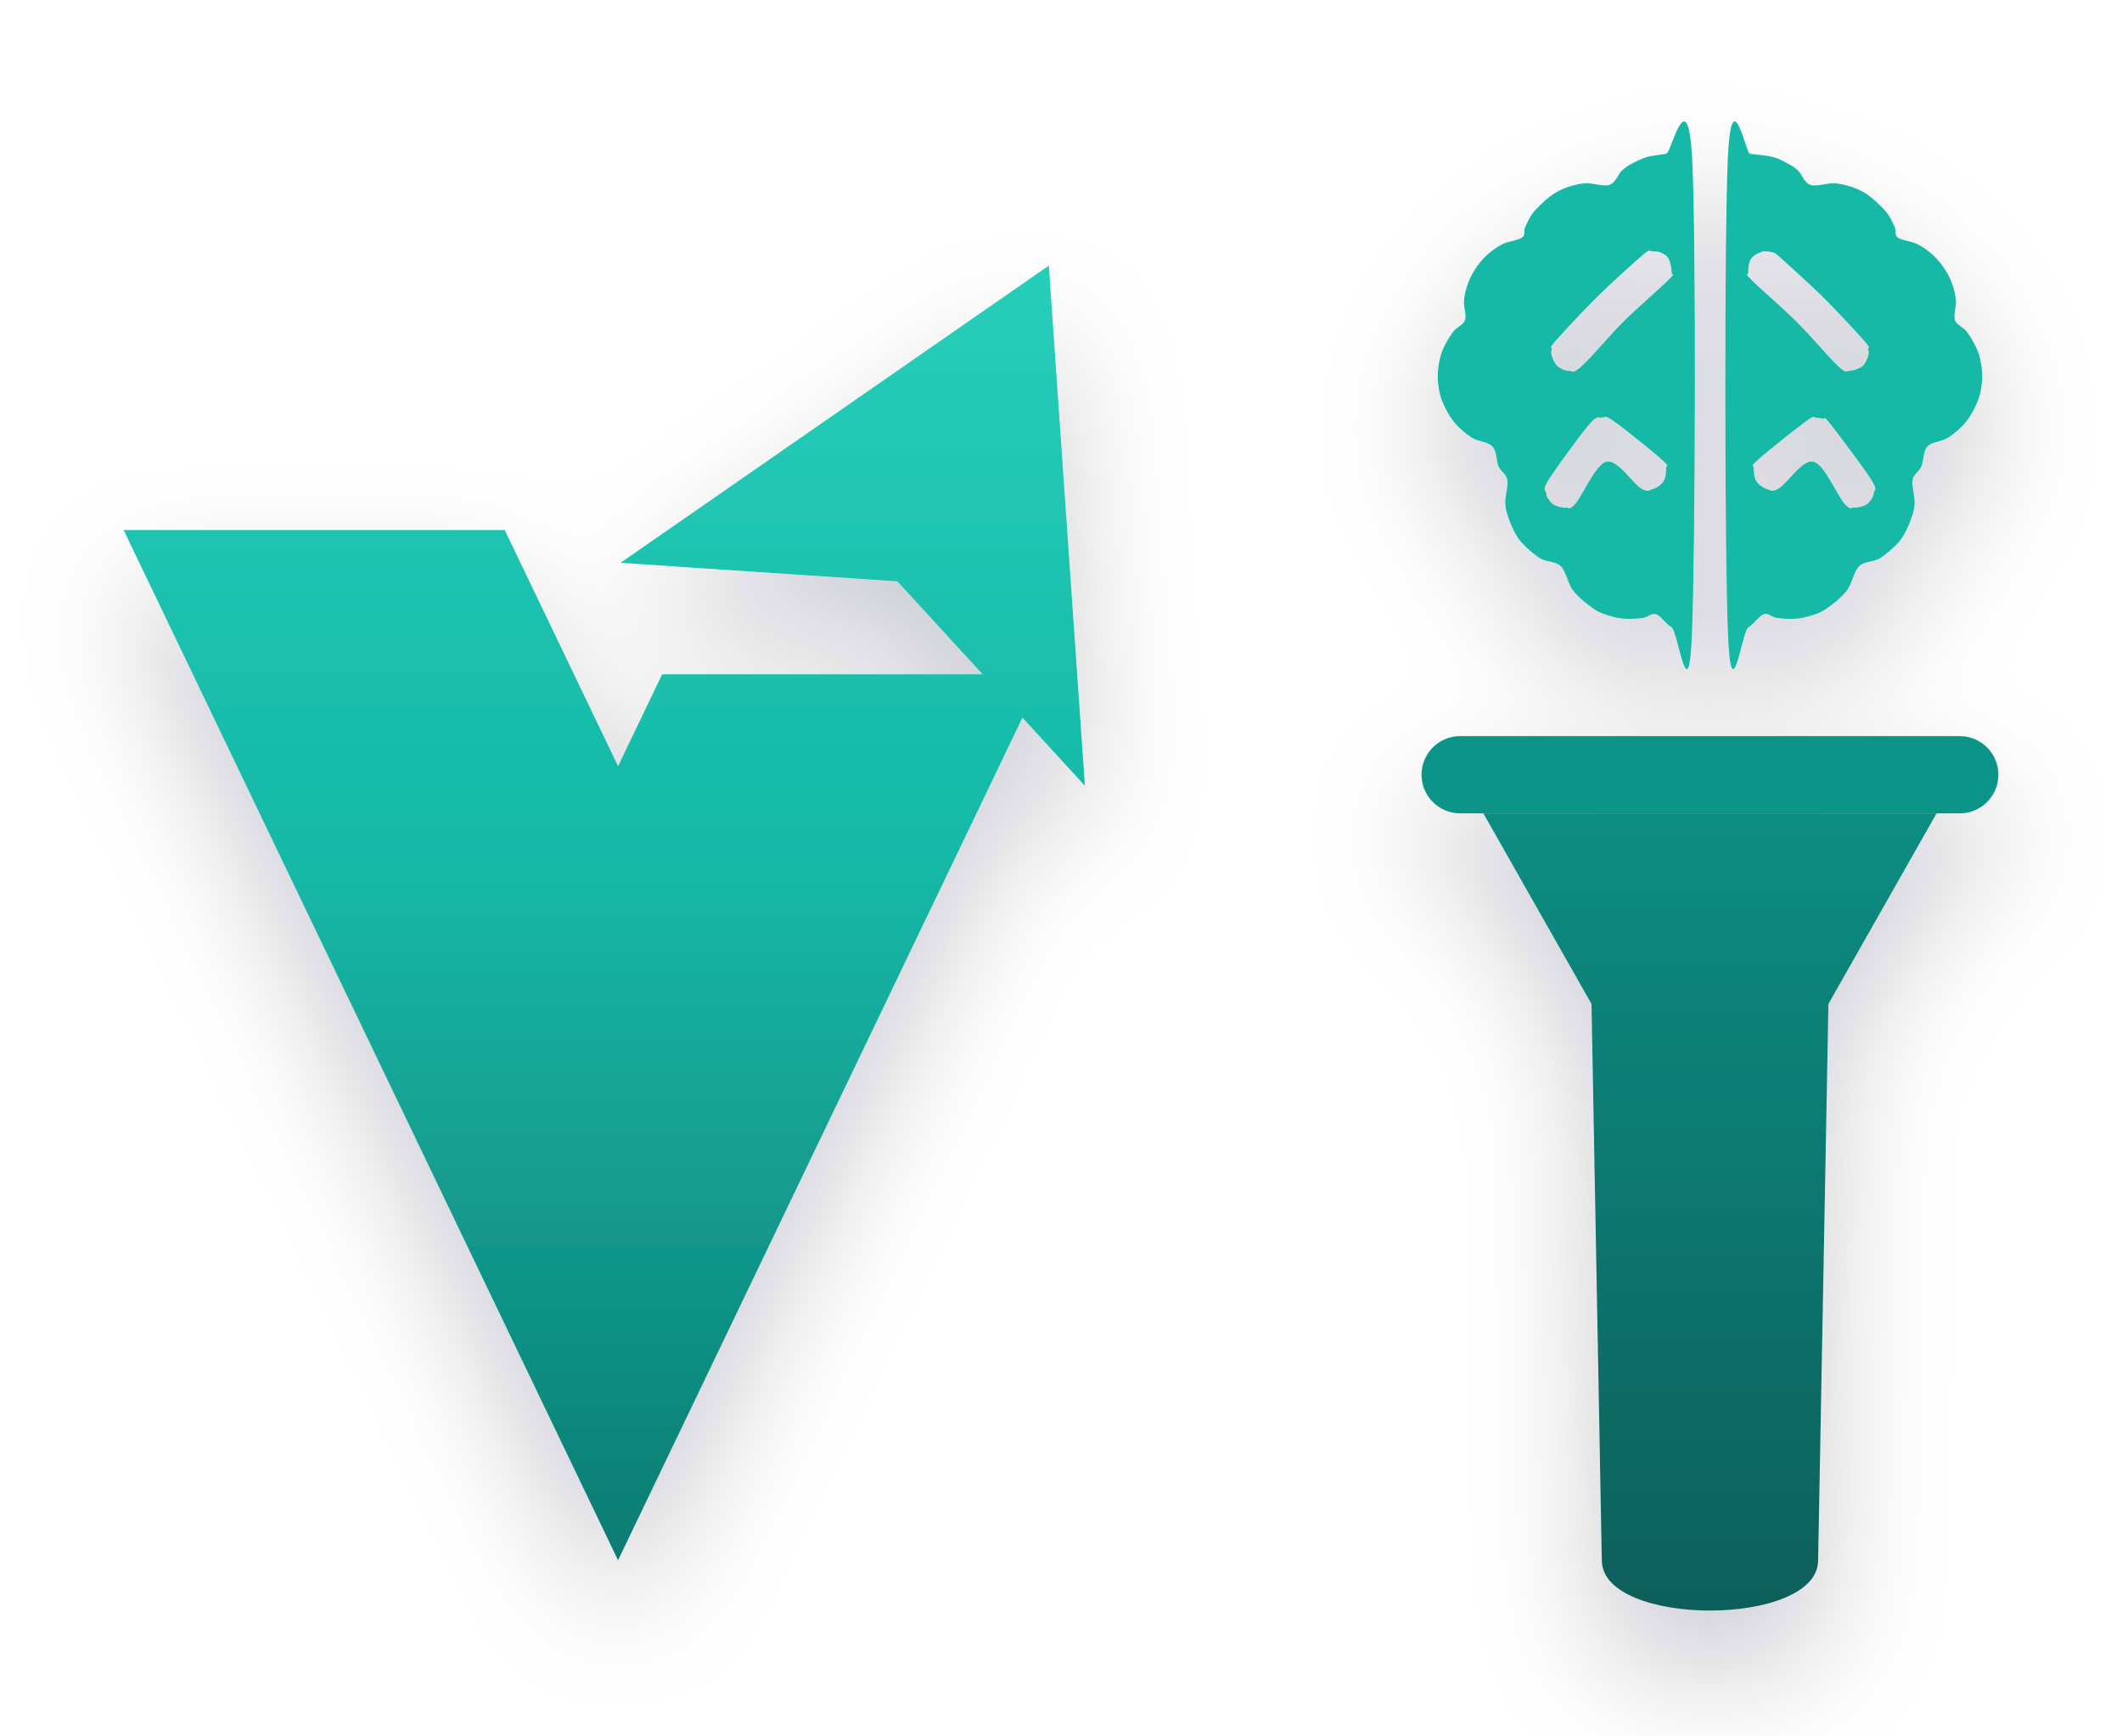
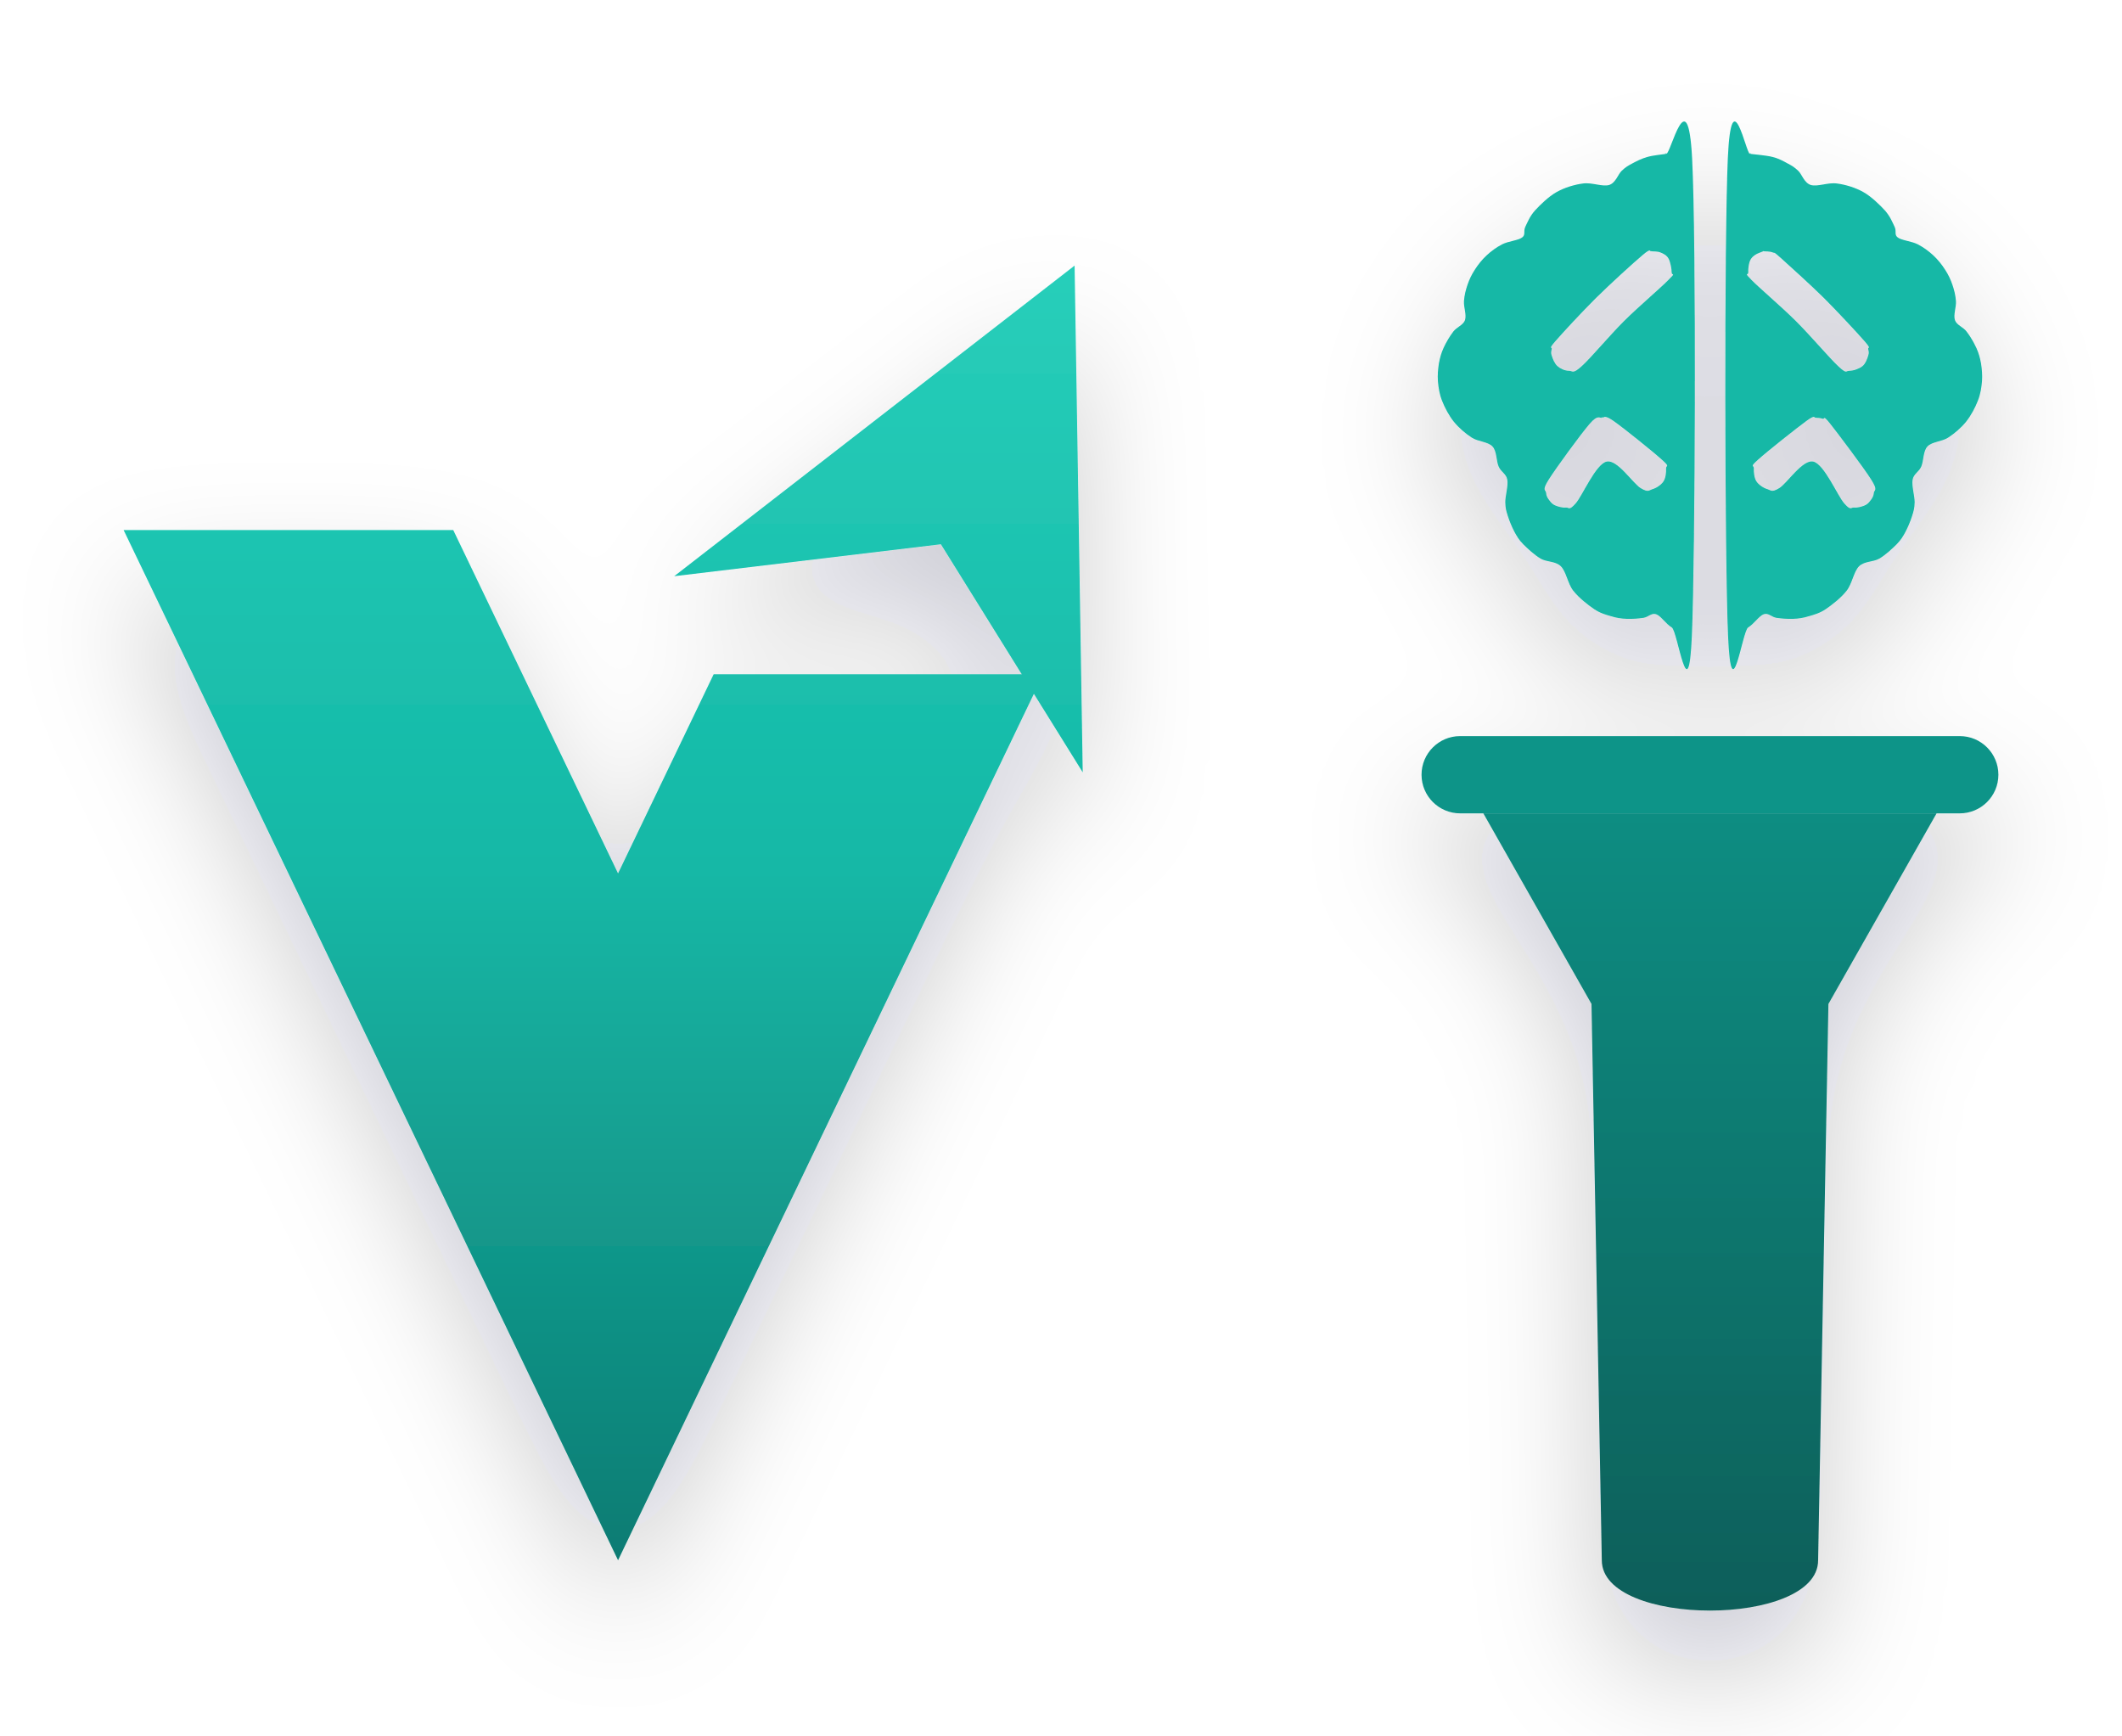
<svg xmlns="http://www.w3.org/2000/svg" viewBox="-116 -151.45 206 168.45" width="206" height="168.45" role="img" aria-label="Vriddhi Institutions">
  <defs>
    <linearGradient id="gradV" gradientUnits="userSpaceOnUse" x1="-20" y1="-140" x2="-20" y2="6">
      <stop offset="0" stop-color="#2dd4bf" />
      <stop offset="0.5" stop-color="#14b8a6" />
      <stop offset="1" stop-color="#0f766e" />
    </linearGradient>
    <linearGradient id="gradTorch" gradientUnits="userSpaceOnUse" x1="0" y1="-84" x2="0" y2="6">
      <stop offset="0" stop-color="#0d9488" />
      <stop offset="1" stop-color="#115e59" />
    </linearGradient>
    <linearGradient id="gradBrain" gradientUnits="userSpaceOnUse" x1="0" y1="-145" x2="0" y2="-88">
      <stop offset="0" stop-color="#5eead4" />
      <stop offset="1" stop-color="#14b8a6" />
    </linearGradient>
    <filter id="softShadow" x="-35%" y="-35%" width="170%" height="170%" color-interpolation-filters="sRGB">
      <feDropShadow dx="0" dy="6" stdDeviation="6" flood-color="#0f172a" flood-opacity="0.2" />
    </filter>
    <filter id="liftShadow" x="-35%" y="-35%" width="170%" height="170%" color-interpolation-filters="sRGB">
      <feDropShadow dx="0" dy="11" stdDeviation="13" flood-color="#0f172a" flood-opacity="0.3" />
    </filter>
  </defs>
  <g class="vriddhi-mark" filter="url(#softShadow)">
-     <path d="M -104 -100 L -56 0 L -14.72 -86 L -51.72 -86 L -56 -77.08 L -67 -100 Z" fill="url(#gradV)" />
-     <path d="M -14.18 -125.67 L -10.68 -75.18 L -28.89 -95.02 L -55.76 -96.82 Z" fill="url(#gradV)" />
+     <path d="M -104 -100 L -56 0 L -14.72 -86 L -46.72 -86 L -56 -66.67 L -72 -100 Z" fill="url(#gradV)" />
+     <path d="M -11.68 -125.67 L -10.89 -76.48 L -24.66 -98.62 L -50.55 -95.52 Z" fill="url(#gradV)" />
    <path d="M 39.5 0 L 38.5 -54 L 28 -72.5 L 72 -72.5 L 61.5 -54 L 60.5 0 C 60.5 6.51 39.5 6.51 39.5 0 Z" fill="url(#gradTorch)" />
    <path d="M 25.75 -80 H 74.25 A 3.75 3.75 0 0 1 78 -76.25 V -76.25 A 3.75 3.75 0 0 1 74.25 -72.5 H 25.75 A 3.75 3.75 0 0 1 22 -76.25 V -76.25 A 3.75 3.75 0 0 1 25.75 -80 Z" fill="#0d9488" />
    <g transform="translate(50 -86.03) scale(1.09)">
      <path fill-rule="evenodd" fill="url(#gradBrain)" d="M -3.89 -46.32 C -3.51 -46.25 -1.97 -53.09 -1.59 -45.93 C -1.21 -38.78 -1.31 -10.37 -1.61 -3.41 C -1.91 3.56 -2.87 -3.82 -3.4 -4.14 C -3.93 -4.46 -4.37 -5.17 -4.79 -5.32 C -5.21 -5.46 -5.48 -5.07 -5.92 -5 C -6.37 -4.93 -6.95 -4.89 -7.43 -4.91 C -7.91 -4.93 -8.32 -4.99 -8.8 -5.14 C -9.28 -5.28 -9.75 -5.4 -10.31 -5.77 C -10.87 -6.15 -11.68 -6.78 -12.18 -7.42 C -12.67 -8.05 -12.8 -9.11 -13.28 -9.59 C -13.76 -10.06 -14.52 -9.95 -15.08 -10.27 C -15.64 -10.6 -16.24 -11.16 -16.63 -11.55 C -17.02 -11.95 -17.18 -12.23 -17.41 -12.65 C -17.63 -13.06 -17.86 -13.62 -18 -14.06 C -18.14 -14.5 -18.22 -14.75 -18.23 -15.29 C -18.24 -15.83 -17.95 -16.77 -18.05 -17.3 C -18.14 -17.83 -18.6 -17.97 -18.82 -18.47 C -19.04 -18.96 -18.97 -19.83 -19.37 -20.26 C -19.77 -20.69 -20.65 -20.68 -21.22 -21.05 C -21.79 -21.42 -22.37 -21.92 -22.81 -22.46 C -23.25 -23.01 -23.63 -23.73 -23.86 -24.33 C -24.1 -24.93 -24.18 -25.51 -24.23 -26.07 C -24.27 -26.62 -24.22 -27.17 -24.14 -27.67 C -24.05 -28.16 -23.94 -28.56 -23.73 -29.03 C -23.51 -29.51 -23.18 -30.08 -22.86 -30.49 C -22.54 -30.91 -21.98 -31.06 -21.82 -31.51 C -21.66 -31.97 -21.95 -32.68 -21.91 -33.21 C -21.87 -33.73 -21.75 -34.21 -21.59 -34.67 C -21.43 -35.14 -21.23 -35.56 -20.95 -35.99 C -20.67 -36.43 -20.31 -36.89 -19.9 -37.27 C -19.49 -37.65 -19.02 -38 -18.49 -38.27 C -17.96 -38.54 -17.07 -38.61 -16.73 -38.87 C -16.39 -39.12 -16.64 -39.41 -16.45 -39.81 C -16.26 -40.21 -16.05 -40.75 -15.59 -41.27 C -15.12 -41.78 -14.39 -42.5 -13.67 -42.91 C -12.96 -43.31 -12.08 -43.58 -11.3 -43.68 C -10.51 -43.79 -9.54 -43.36 -8.97 -43.55 C -8.39 -43.74 -8.19 -44.5 -7.86 -44.81 C -7.52 -45.13 -7.32 -45.25 -6.94 -45.45 C -6.56 -45.66 -6.08 -45.9 -5.58 -46.04 C -5.07 -46.19 -4.18 -46.27 -3.89 -46.32 C -3.61 -46.36 -4.27 -46.38 -3.89 -46.32 Z M 3.57 -46.32 C 3.9 -46.27 5.01 -46.19 5.58 -46.04 C 6.14 -45.9 6.56 -45.66 6.94 -45.45 C 7.32 -45.25 7.52 -45.13 7.86 -44.81 C 8.19 -44.5 8.39 -43.74 8.97 -43.55 C 9.54 -43.36 10.51 -43.79 11.3 -43.68 C 12.08 -43.58 12.96 -43.31 13.67 -42.91 C 14.39 -42.5 15.12 -41.78 15.59 -41.27 C 16.05 -40.75 16.26 -40.21 16.45 -39.81 C 16.64 -39.41 16.39 -39.12 16.73 -38.87 C 17.07 -38.61 17.96 -38.54 18.49 -38.27 C 19.02 -38 19.49 -37.65 19.9 -37.27 C 20.31 -36.89 20.67 -36.43 20.95 -35.99 C 21.23 -35.56 21.43 -35.14 21.59 -34.67 C 21.75 -34.21 21.87 -33.73 21.91 -33.21 C 21.95 -32.68 21.66 -31.97 21.82 -31.51 C 21.98 -31.06 22.54 -30.91 22.86 -30.49 C 23.18 -30.08 23.51 -29.51 23.73 -29.03 C 23.94 -28.56 24.05 -28.16 24.14 -27.67 C 24.22 -27.17 24.27 -26.62 24.23 -26.07 C 24.18 -25.51 24.1 -24.93 23.86 -24.33 C 23.63 -23.73 23.25 -23.01 22.81 -22.46 C 22.37 -21.92 21.79 -21.42 21.22 -21.05 C 20.65 -20.68 19.77 -20.69 19.37 -20.26 C 18.97 -19.83 19.04 -18.96 18.82 -18.47 C 18.6 -17.97 18.14 -17.83 18.05 -17.3 C 17.95 -16.77 18.24 -15.83 18.23 -15.29 C 18.22 -14.75 18.14 -14.5 18 -14.06 C 17.86 -13.62 17.63 -13.06 17.41 -12.65 C 17.18 -12.23 17.02 -11.95 16.63 -11.55 C 16.24 -11.16 15.64 -10.6 15.08 -10.27 C 14.52 -9.95 13.76 -10.06 13.28 -9.59 C 12.8 -9.11 12.67 -8.05 12.18 -7.42 C 11.68 -6.78 10.87 -6.15 10.31 -5.77 C 9.75 -5.4 9.28 -5.28 8.8 -5.14 C 8.32 -4.99 7.91 -4.93 7.43 -4.91 C 6.95 -4.89 6.37 -4.93 5.92 -5 C 5.48 -5.07 5.21 -5.46 4.79 -5.32 C 4.37 -5.17 3.93 -4.46 3.4 -4.14 C 2.87 -3.82 1.91 3.56 1.61 -3.41 C 1.31 -10.37 1.27 -38.78 1.59 -45.93 C 1.92 -53.09 3.23 -46.25 3.56 -46.32 C 3.89 -46.38 3.23 -46.36 3.57 -46.32 Z M -5.25 -37.64 C -5.37 -37.58 -5.18 -38 -5.99 -37.31 C -6.81 -36.62 -8.83 -34.78 -10.13 -33.5 C -11.43 -32.21 -13.11 -30.39 -13.77 -29.63 C -14.43 -28.87 -14.04 -29.15 -14.09 -28.94 C -14.14 -28.72 -14.18 -28.59 -14.09 -28.34 C -14.01 -28.08 -13.84 -27.64 -13.58 -27.41 C -13.33 -27.19 -12.93 -27 -12.57 -27 C -12.21 -27 -12.24 -26.67 -11.42 -27.41 C -10.59 -28.16 -8.92 -30.17 -7.63 -31.45 C -6.34 -32.73 -4.39 -34.38 -3.69 -35.1 C -2.98 -35.81 -3.41 -35.43 -3.41 -35.75 C -3.41 -36.06 -3.52 -36.69 -3.69 -36.99 C -3.85 -37.29 -4.16 -37.44 -4.42 -37.54 C -4.68 -37.65 -5.1 -37.62 -5.24 -37.64 C -5.38 -37.65 -5.12 -37.69 -5.25 -37.64 Z M 4.75 -37.64 C 4.63 -37.58 4.21 -37.46 4.01 -37.31 C 3.81 -37.17 3.65 -37.02 3.55 -36.76 C 3.45 -36.5 3.39 -36.02 3.41 -35.75 C 3.43 -35.47 2.98 -35.81 3.69 -35.1 C 4.39 -34.38 6.34 -32.73 7.63 -31.45 C 8.92 -30.17 10.62 -28.16 11.42 -27.41 C 12.22 -26.67 12.07 -27 12.43 -27 C 12.79 -27 13.31 -27.19 13.58 -27.41 C 13.86 -27.64 14.01 -28.08 14.09 -28.34 C 14.18 -28.59 14.14 -28.72 14.09 -28.94 C 14.04 -29.15 14.43 -28.87 13.77 -29.63 C 13.11 -30.39 11.36 -32.27 10.13 -33.5 C 8.89 -34.72 7.11 -36.32 6.36 -37 C 5.6 -37.67 5.85 -37.44 5.58 -37.54 C 5.31 -37.65 4.9 -37.62 4.76 -37.64 C 4.62 -37.65 4.88 -37.69 4.75 -37.64 Z M -9.61 -22.82 C -9.8 -22.73 -9.93 -23.18 -10.72 -22.27 C -11.51 -21.35 -13.72 -18.33 -14.36 -17.31 C -15.01 -16.28 -14.61 -16.42 -14.59 -16.11 C -14.57 -15.79 -14.41 -15.6 -14.27 -15.42 C -14.13 -15.23 -14 -15.1 -13.76 -15 C -13.52 -14.9 -13.14 -14.79 -12.84 -14.82 C -12.54 -14.85 -12.57 -14.5 -11.96 -15.19 C -11.36 -15.87 -10.18 -18.68 -9.21 -18.91 C -8.25 -19.14 -6.86 -16.96 -6.17 -16.55 C -5.49 -16.14 -5.44 -16.36 -5.11 -16.46 C -4.77 -16.56 -4.34 -16.84 -4.14 -17.15 C -3.94 -17.45 -3.89 -17.98 -3.91 -18.3 C -3.93 -18.62 -3.5 -18.38 -4.28 -19.08 C -5.06 -19.79 -7.71 -21.92 -8.6 -22.54 C -9.49 -23.16 -9.44 -22.77 -9.61 -22.82 C -9.77 -22.86 -9.42 -22.91 -9.61 -22.82 Z M 9.39 -22.82 C 9.26 -22.77 9.45 -23.16 8.6 -22.54 C 7.75 -21.92 5.06 -19.79 4.28 -19.08 C 3.5 -18.38 3.93 -18.62 3.91 -18.3 C 3.89 -17.98 3.94 -17.45 4.14 -17.15 C 4.34 -16.84 4.77 -16.56 5.11 -16.46 C 5.44 -16.36 5.49 -16.14 6.17 -16.55 C 6.86 -16.96 8.25 -19.14 9.21 -18.91 C 10.18 -18.68 11.36 -15.87 11.96 -15.19 C 12.57 -14.5 12.54 -14.85 12.84 -14.82 C 13.14 -14.79 13.52 -14.9 13.76 -15 C 14 -15.1 14.13 -15.23 14.27 -15.42 C 14.41 -15.6 14.57 -15.79 14.59 -16.11 C 14.61 -16.42 15.01 -16.28 14.36 -17.31 C 13.72 -18.33 11.44 -21.36 10.72 -22.27 C 10 -23.17 10.26 -22.63 10.03 -22.73 C 9.81 -22.82 9.5 -22.8 9.39 -22.82 C 9.29 -22.83 9.52 -22.86 9.39 -22.82 Z" />
    </g>
  </g>
</svg>
